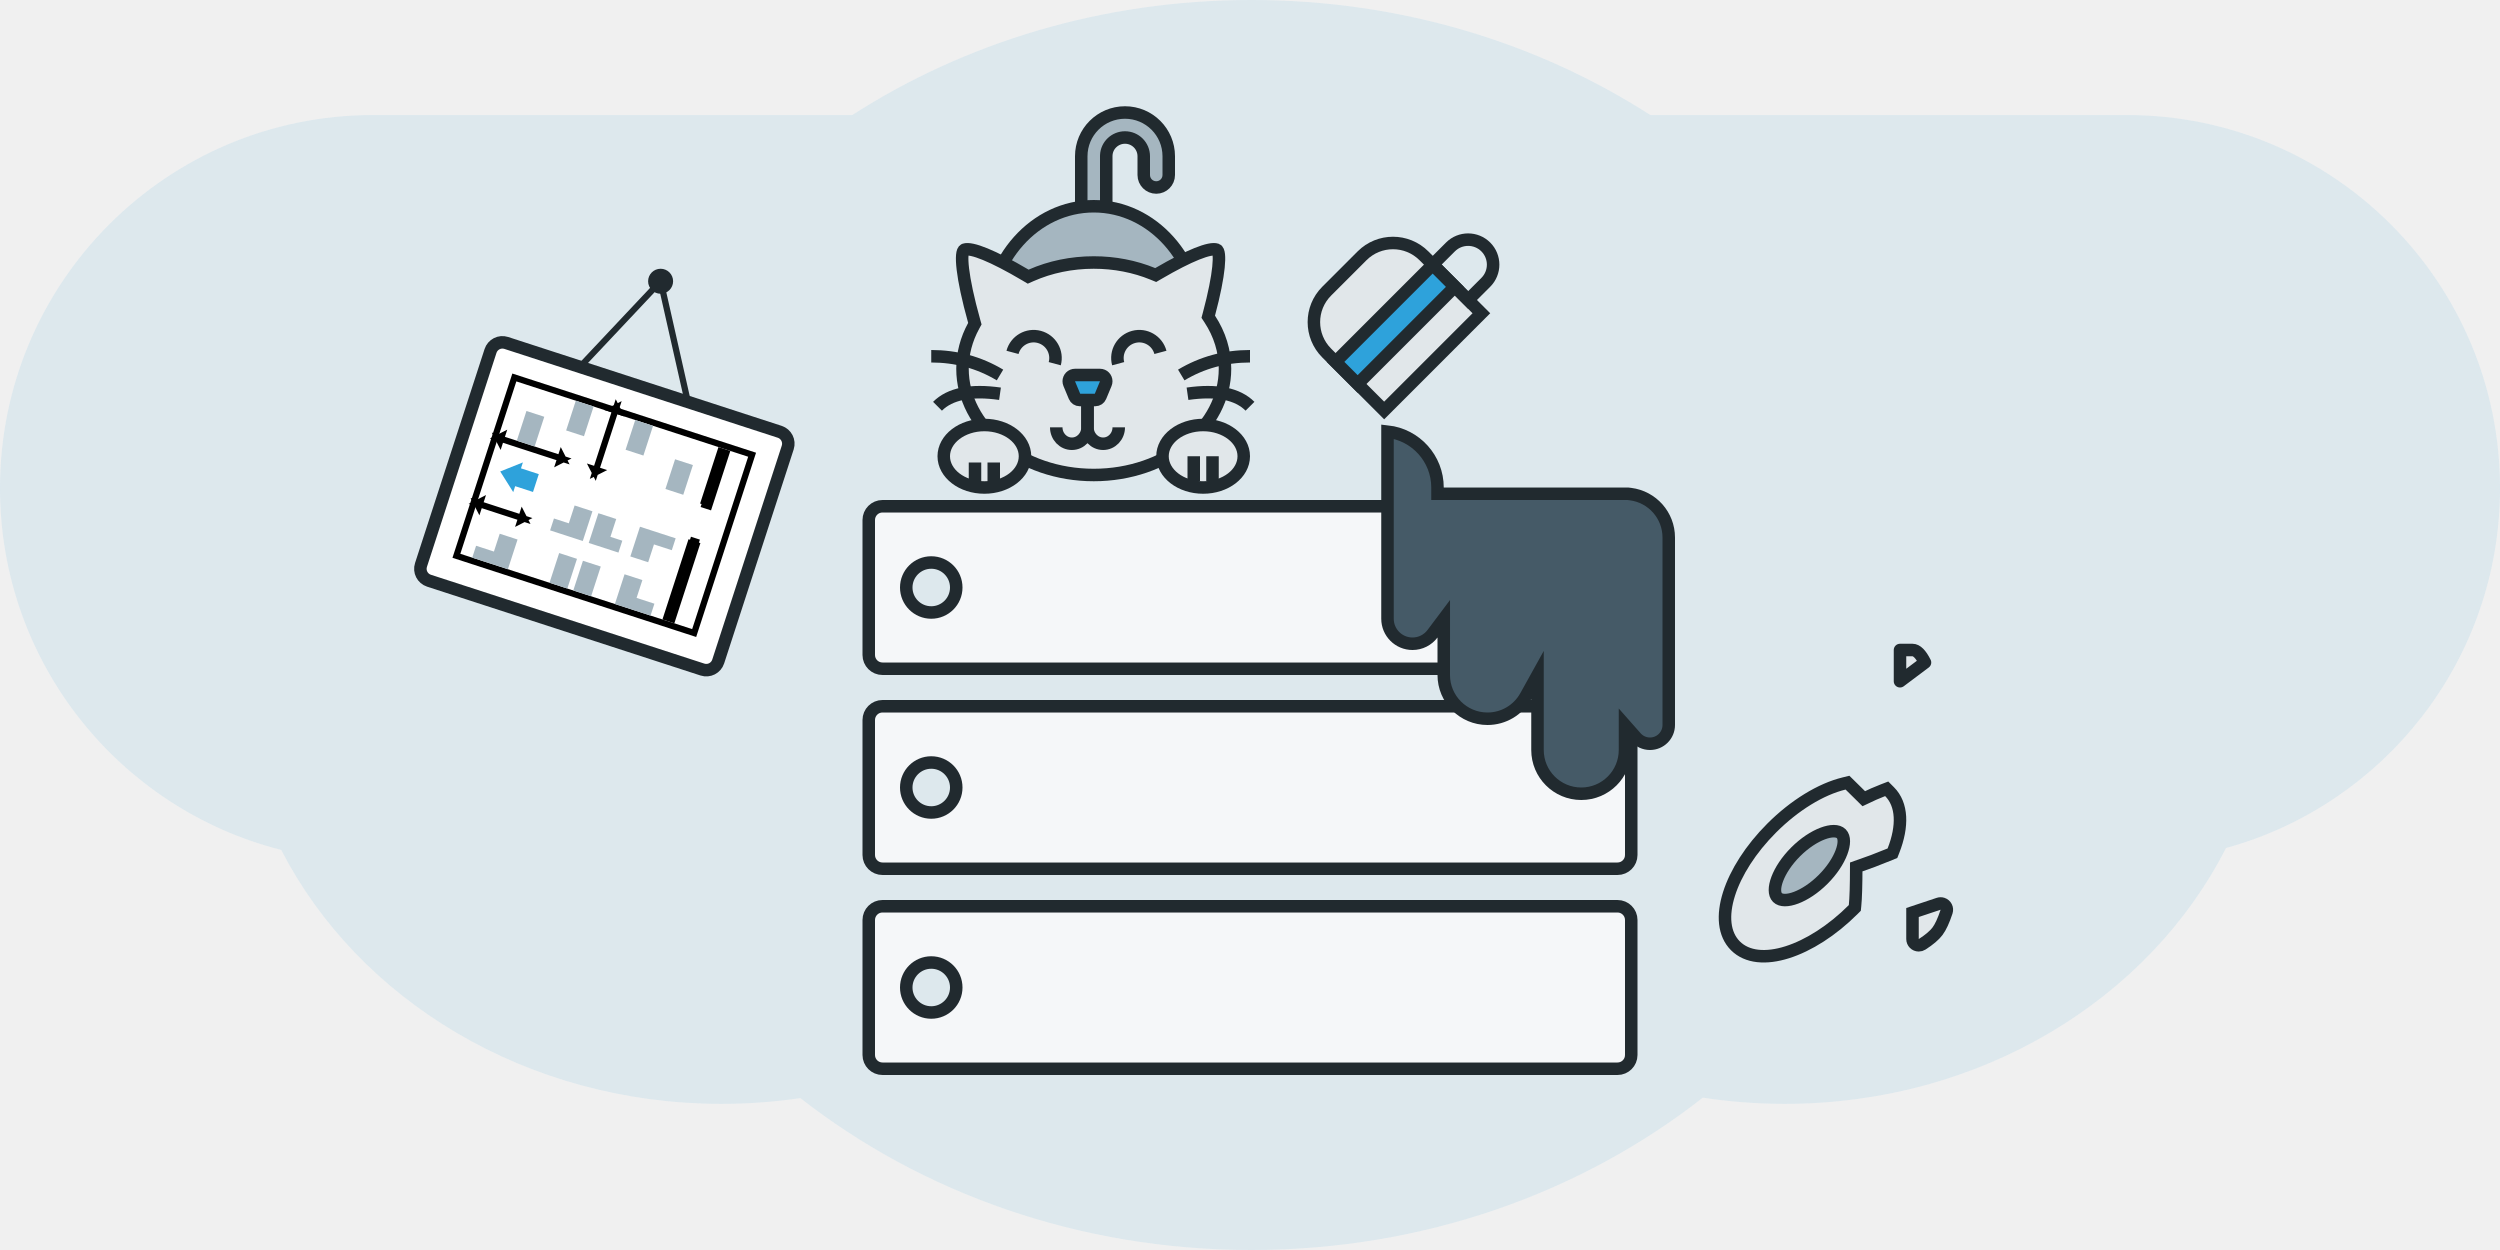
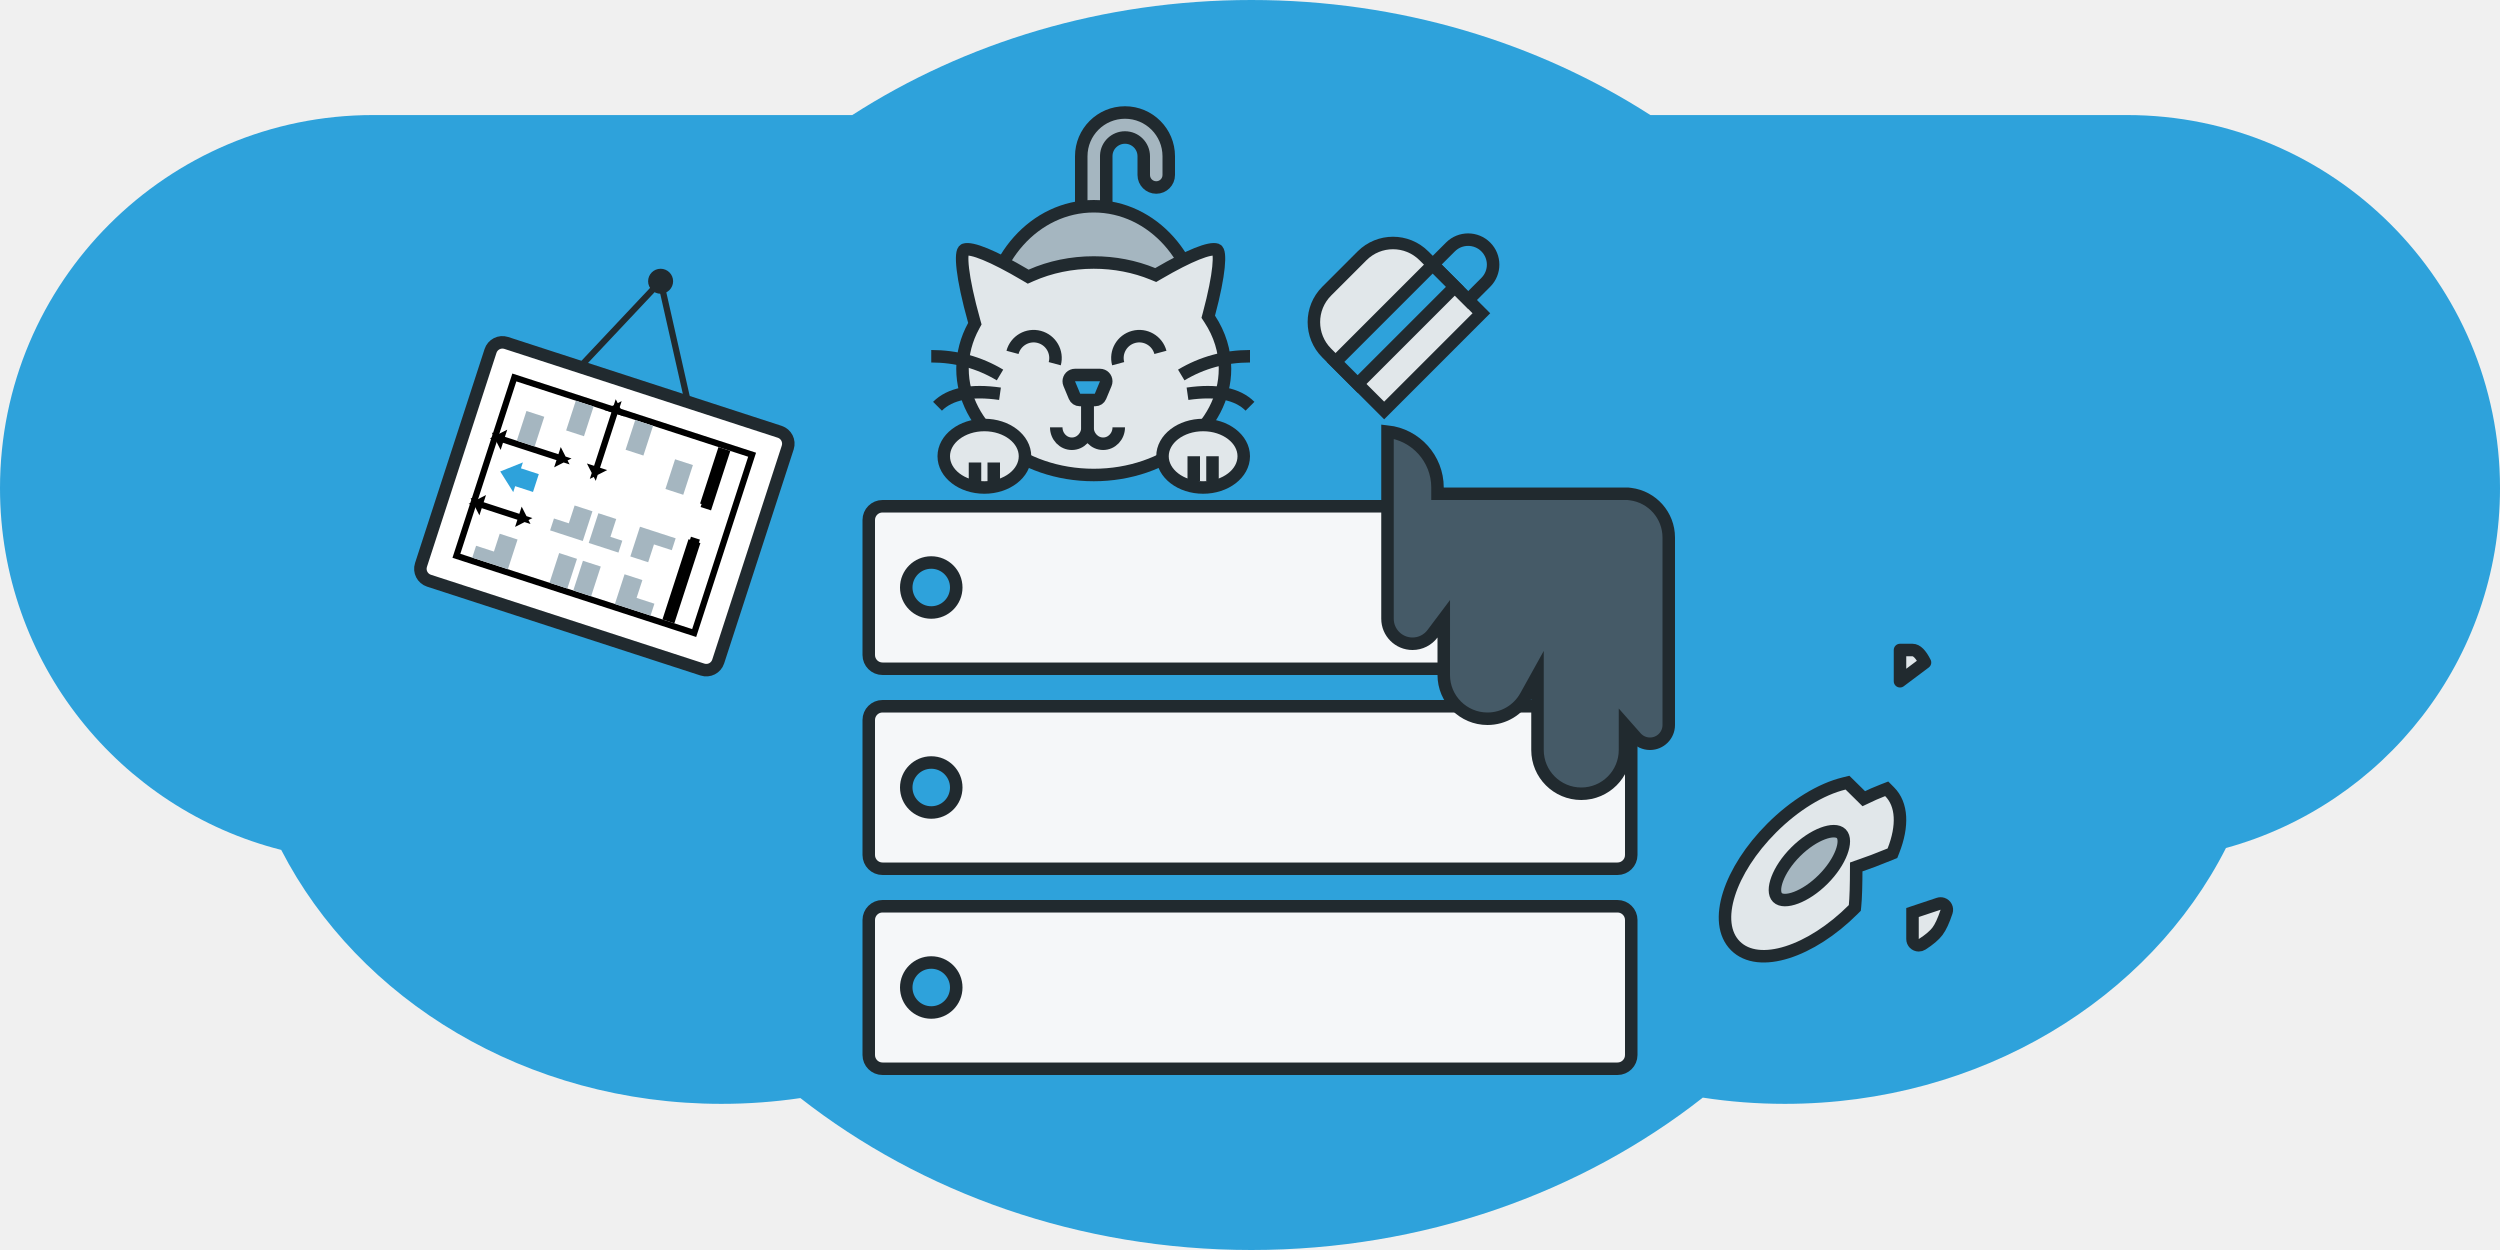
<svg xmlns="http://www.w3.org/2000/svg" viewBox="0 0 400 200" version="1.1">
  <g id="Cloud/Placeholders/Wrong" stroke="none" stroke-width="1" fill="none" fill-rule="evenodd">
-     <path d="M200.211,0 C223.999,0 246.029,6.815 264.053,18.406 L340.299,18.408 C373.271,18.408 400,45.137 400,78.109 C400,105.592 381.43,128.738 356.153,135.683 C343.895,159.839 316.901,176.617 285.572,176.617 C281.1,176.617 276.717,176.275 272.452,175.619 C253.093,190.809 227.837,200 200.211,200 C172.63,200 147.411,190.839 128.061,175.692 C123.949,176.3 119.727,176.617 115.423,176.617 C84.225,176.617 57.327,159.979 44.996,135.986 C19.135,129.436 3.41650556e-15,106.007 0,78.109 C-4.03793284e-15,45.137 26.729,18.408 59.701,18.408 L136.369,18.406 C154.392,6.815 176.423,0 200.211,0 Z" id="Combined-Shape" fill="#2EA2DB" class="brand_element" opacity="0.1" />
+     <path d="M200.211,0 C223.999,0 246.029,6.815 264.053,18.406 L340.299,18.408 C373.271,18.408 400,45.137 400,78.109 C400,105.592 381.43,128.738 356.153,135.683 C343.895,159.839 316.901,176.617 285.572,176.617 C281.1,176.617 276.717,176.275 272.452,175.619 C253.093,190.809 227.837,200 200.211,200 C172.63,200 147.411,190.839 128.061,175.692 C123.949,176.3 119.727,176.617 115.423,176.617 C84.225,176.617 57.327,159.979 44.996,135.986 C19.135,129.436 3.41650556e-15,106.007 0,78.109 C-4.03793284e-15,45.137 26.729,18.408 59.701,18.408 L136.369,18.406 C154.392,6.815 176.423,0 200.211,0 Z" id="Combined-Shape" fill="#2EA2DB" class="brand_element_cloud" />
    <path d="M258.8,145 C260.015,145 261,145.985 261,147.2 L261,168.8 C261,170.015 260.015,171 258.8,171 L141.2,171 C139.985,171 139,170.015 139,168.8 L139,147.2 C139,145.985 139.985,145 141.2,145 L258.8,145 Z M149,154 C146.791,154 145,155.791 145,158 C145,160.209 146.791,162 149,162 C151.209,162 153,160.209 153,158 C153,155.791 151.209,154 149,154 Z" id="Server" stroke="#212A2F" stroke-width="2" fill="#F5F7F9" />
    <path d="M258.8,113 C260.015,113 261,113.985 261,115.2 L261,136.8 C261,138.015 260.015,139 258.8,139 L141.2,139 C139.985,139 139,138.015 139,136.8 L139,115.2 C139,113.985 139.985,113 141.2,113 L258.8,113 Z M149,122 C146.791,122 145,123.791 145,126 C145,128.209 146.791,130 149,130 C151.209,130 153,128.209 153,126 C153,123.791 151.209,122 149,122 Z" id="Server" stroke="#212A2F" stroke-width="2" fill="#F5F7F9" />
    <path d="M258.8,81 C260.015,81 261,81.985 261,83.2 L261,104.8 C261,106.015 260.015,107 258.8,107 L141.2,107 C139.985,107 139,106.015 139,104.8 L139,83.2 C139,81.985 139.985,81 141.2,81 L258.8,81 Z M149,90 C146.791,90 145,91.791 145,94 C145,96.209 146.791,98 149,98 C151.209,98 153,96.209 153,94 C153,91.791 151.209,90 149,90 Z" id="Server" stroke="#212A2F" stroke-width="2" fill="#F5F7F9" />
    <g id="Group-3" transform="translate(225, 48) scale(-1, 1) rotate(-135) translate(-225, -48) translate(209, 37)" stroke="#212A2F" stroke-width="2">
      <path d="M1,1 L1,14 C1,17.866 4.134,21 8,21 L16,21 C19.866,21 23,17.866 23,14 L23,1 L1,1 Z" id="Rectangle" fill="#E1E7EA" />
      <rect id="Rectangle" fill="#2EA2DB" class="brand_element" x="1" y="7" width="22" height="5" />
      <path d="M23,4 L23,12 L27,12 C29.209,12 31,10.209 31,8 C31,5.791 29.209,4 27,4 L23,4 Z" id="Rectangle" />
    </g>
    <path d="M260.442,79 L230,79 L230,78 C230,73.372 226.502,69.546 222,69.054 L222,99 C222,101.209 223.791,103 226,103 C227.276,103 228.449,102.4 229.201,101.399 L231.001,99.001 L231.001,101.999 L231,108 C231,111.866 234.134,115 238,115 C240.573,115 242.9,113.6 244.126,111.39 L246.001,108.01 L246.001,111.875 L246,120 C246,123.866 249.134,127 253,127 C256.866,127 260,123.866 260,120 L260,116.001 L261.75,117.984 C262.317,118.626 263.127,119 264,119 C265.657,119 267,117.657 267,116 L267,86 C267,82.46 264.358,79.489 260.877,79.054 L260.442,79 Z" id="Combined-Shape" stroke="#212A2F" stroke-width="2" fill="#455A67" />
    <polyline id="Path-16" stroke="#212A2F" points="89.697 62 105.697 45 112.697 76" />
    <g id="Group-6" transform="translate(96.69668, 81) rotate(18) translate(-96.69668, -81) translate(72.69668, 62)">
      <g id="Group-5">
        <rect id="Rectangle" stroke="#212A2F" stroke-width="2" fill="#FFFFFF" x="-1" y="-1" width="50" height="40" rx="2" />
        <rect id="Rectangle" stroke="#000000" x="3.936" y="3.854" width="40" height="30" />
        <path d="M8.436,24.854 L4.436,24.854 L4.936,25.354 L4.936,24.354 L4.436,24.854 L8.436,24.854 Z M8.436,24.854 L12.436,24.854 L11.936,24.354 L11.936,25.354 L12.436,24.854 L8.436,24.854 Z M39.936,32.854 L39.936,19.854 L40.186,19.854 L38.686,19.854 L38.936,19.854 L38.936,32.854 L39.936,32.854 Z M38.686,13.854 L39.936,13.854 L39.936,4.854 L38.936,4.854 L38.936,13.854 L38.686,13.854 Z M9.936,13.854 L4.436,13.854 L4.936,14.354 L4.936,13.354 L4.436,13.854 L9.936,13.854 Z M9.936,13.854 L15.436,13.854 L14.936,13.354 L14.936,14.354 L15.436,13.854 L9.936,13.854 Z M20.936,8.854 L20.936,14.354 L21.436,13.854 L20.436,13.854 L20.936,14.354 L20.936,8.854 Z M20.936,8.854 L20.936,3.354 L20.436,3.854 L21.436,3.854 L20.936,3.354 L20.936,8.854 Z" id="Combined-Shape" stroke="#000000" fill="#D8D8D8" />
        <path d="M12.436,28.354 L12.436,33.354 L6.436,33.354 L6.436,31.354 L9.436,31.354 L9.436,28.354 L12.436,28.354 Z M33.436,28.354 L33.436,31.354 L36.436,31.354 L36.436,33.354 L30.436,33.354 L30.436,28.354 L33.436,28.354 Z M26.436,28.354 L26.436,33.354 L23.436,33.354 L23.436,28.354 L26.436,28.354 Z M22.436,28.354 L22.436,33.354 L19.436,33.354 L19.436,28.354 L22.436,28.354 Z M26.436,20.354 L26.436,23.354 L28.436,23.354 L28.436,25.354 L23.436,25.354 L23.436,20.354 L26.436,20.354 Z M22.436,20.354 L22.436,25.354 L16.936,25.354 L16.936,23.354 L19.436,23.354 L19.436,20.354 L22.436,20.354 Z M36.436,20.354 L36.436,22.354 L33.436,22.354 L33.436,25.354 L30.436,25.354 L30.436,20.354 L36.436,20.354 Z M10.436,8.354 L10.436,13.354 L7.436,13.354 L7.436,8.354 L10.436,8.354 Z M35.44,8.354 L35.44,13.354 L32.44,13.354 L32.44,8.354 L35.44,8.354 Z M17.436,4.354 L17.436,9.354 L14.436,9.354 L14.436,4.354 L17.436,4.354 Z M27.436,4.354 L27.436,9.354 L24.436,9.354 L24.436,4.354 L27.436,4.354 Z" id="Combined-Shape" fill="#A5B6C0" />
      </g>
      <path d="M9.436,16.354 L9.436,17.354 L12.436,17.354 L12.436,20.354 L9.436,20.354 L9.436,21.354 L6.436,18.854 L9.436,16.354 Z" id="Combined-Shape" fill="#2EA2DB" class="brand_element" />
    </g>
    <g id="Group-7" transform="translate(149, 19)" stroke="#212A2F" stroke-width="2">
      <path d="M38,9 C38,10.105 37.105,11 36,11 C34.895,11 34,10.105 34,9 L34,6 C34,4.343 32.657,3 31,3 C29.399,3 28.082,4.258 28.005,5.825 L28,6 L28,20.709 L26.333,19.217 C24.859,17.898 24,16.017 24,14 L24,6 C24,2.134 27.134,-1 31,-1 C34.866,-1 38,2.134 38,6 L38,9 Z" id="Combined-Shape" fill="#A5B6C0" />
      <ellipse id="Oval" fill="#A5B6C0" cx="26" cy="33" rx="17" ry="19" />
      <path d="M45.662,20.946 C44.602,20.582 41.354,21.829 36.341,24.758 L35.914,25.007 L35.457,24.82 C32.55,23.629 29.332,23 26,23 C22.449,23 19.029,23.715 15.98,25.059 L15.51,25.267 L15.068,25.005 C9.814,21.901 6.419,20.571 5.324,20.946 C4.572,21.204 4.858,25.211 6.868,32.393 L6.978,32.785 L6.783,33.142 C5.611,35.285 5,37.608 5,40 C5,49.34 14.363,57 26,57 C37.637,57 47,49.34 47,40 C47,37.193 46.157,34.483 44.563,32.051 L44.318,31.676 L44.434,31.243 C46.168,24.774 46.352,21.182 45.662,20.946 Z" id="Combined-Shape" fill="#E1E7EA" />
      <path d="M36.334,38.346 C36.334,36.413 34.767,34.846 32.834,34.846 C30.901,34.846 29.334,36.413 29.334,38.346" id="Path" transform="translate(32.83367, 36.59624) rotate(-15) translate(-32.83367, -36.59624) " />
      <g id="Group-4" transform="translate(20, 43)">
        <path d="M5,0 L5,6.375 C5,7.825 3.881,9 2.5,9 C1.119,9 0,7.825 0,6.375" id="Path" />
        <path d="M10,0 L10,6.375 C10,7.825 8.881,9 7.5,9 C6.119,9 5,7.825 5,6.375" id="Path" transform="translate(7.5, 4.5) scale(-1, 1) translate(-7.5, -4.5) " />
      </g>
      <path d="M20.334,38.346 C20.334,36.413 18.767,34.846 16.834,34.846 C14.901,34.846 13.334,36.413 13.334,38.346" id="Path" transform="translate(16.83367, 36.59624) scale(-1, 1) rotate(-15) translate(-16.83367, -36.59624) " />
      <ellipse id="Oval" fill="#E1E7EA" cx="43.5" cy="54" rx="6.5" ry="5" />
      <path d="M23,41 C22.868,41 22.737,41.026 22.615,41.077 C22.106,41.289 21.865,41.875 22.077,42.385 L22.942,44.462 C23.078,44.788 23.397,45 23.75,45 L26.25,45 C26.603,45 26.922,44.788 27.058,44.462 L27.923,42.385 C27.974,42.263 28,42.132 28,42 C28,41.448 27.552,41 27,41 L23,41 Z" id="Rectangle" fill="#2EA2DB" class="brand_element" />
      <line x1="42" y1="54" x2="42" y2="58" id="Path-17" />
      <line x1="45" y1="54" x2="45" y2="58" id="Path-17" />
      <ellipse id="Oval" fill="#E1E7EA" cx="8.5" cy="54" rx="6.5" ry="5" />
      <line x1="7" y1="55" x2="7" y2="59" id="Path-17" />
      <line x1="10" y1="55" x2="10" y2="59" id="Path-17" />
      <path d="M40,41 C43.333,39 47,38 51,38" id="Path-18" />
      <path d="M41,44 C45.667,43.333 49,44 51,46" id="Path-19" />
      <path d="M0,41 C3.333,39 7,38 11,38" id="Path-18" transform="translate(5.5, 39.5) scale(-1, 1) translate(-5.5, -39.5) " />
      <path d="M1,44 C5.667,43.333 9,44 11,46" id="Path-19" transform="translate(6, 44.875) scale(-1, 1) translate(-6, -44.875) " />
    </g>
    <circle id="Oval" fill="#212A2F" cx="105.697" cy="45" r="2" />
    <path d="M298.2,127.787 C299.308,127.25 300.33,126.802 301.266,126.442 L301.873,126.208 L302.332,126.668 C304.374,128.71 304.499,132.171 302.948,136.117 L302.792,136.513 L302.399,136.676 C300.595,137.422 298.795,138.103 296.999,138.718 C296.99,141.695 296.927,143.754 296.807,144.915 L296.771,145.269 L296.52,145.52 C289.759,152.28 281.402,155.066 277.668,151.332 C273.934,147.598 276.72,139.241 283.48,132.48 C287.125,128.835 291.335,126.263 295.057,125.356 L295.596,125.224 L295.993,125.613 C296.867,126.469 297.602,127.194 298.2,127.787 Z" id="Oval" stroke="#212A2F" stroke-width="2" fill="#E1E7EA" />
    <path d="M284.395,143.605 C285.476,144.687 288.829,143.569 291.699,140.699 C294.569,137.829 295.687,134.476 294.605,133.395 C293.524,132.313 290.171,133.431 287.301,136.301 C284.431,139.171 283.313,142.524 284.395,143.605 Z" id="Oval" stroke="#212A2F" stroke-width="2" fill="#A5B6C0" />
    <path d="M306,146 L306,150.248 C306,150.8 306.448,151.248 307,151.248 C307.192,151.248 307.38,151.193 307.541,151.089 C308.691,150.349 309.511,149.652 310,149 C310.492,148.344 310.974,147.3 311.447,145.869 C311.62,145.344 311.335,144.779 310.811,144.605 C310.606,144.538 310.385,144.538 310.181,144.606 L306,146 L306,146 Z" id="Path-22" stroke="#212A2F" stroke-width="2" fill="#E1E7EA" />
    <path d="M304,109 C304,109 304,107.333 304,104 C304.667,104 305.333,104 306,104 C306.667,104 307.333,104.667 308,106 C305.333,108 304,109 304,109 Z" id="Path-23" stroke="#212A2F" stroke-width="2" fill="#E1E7EA" stroke-linejoin="round" />
  </g>
</svg>
